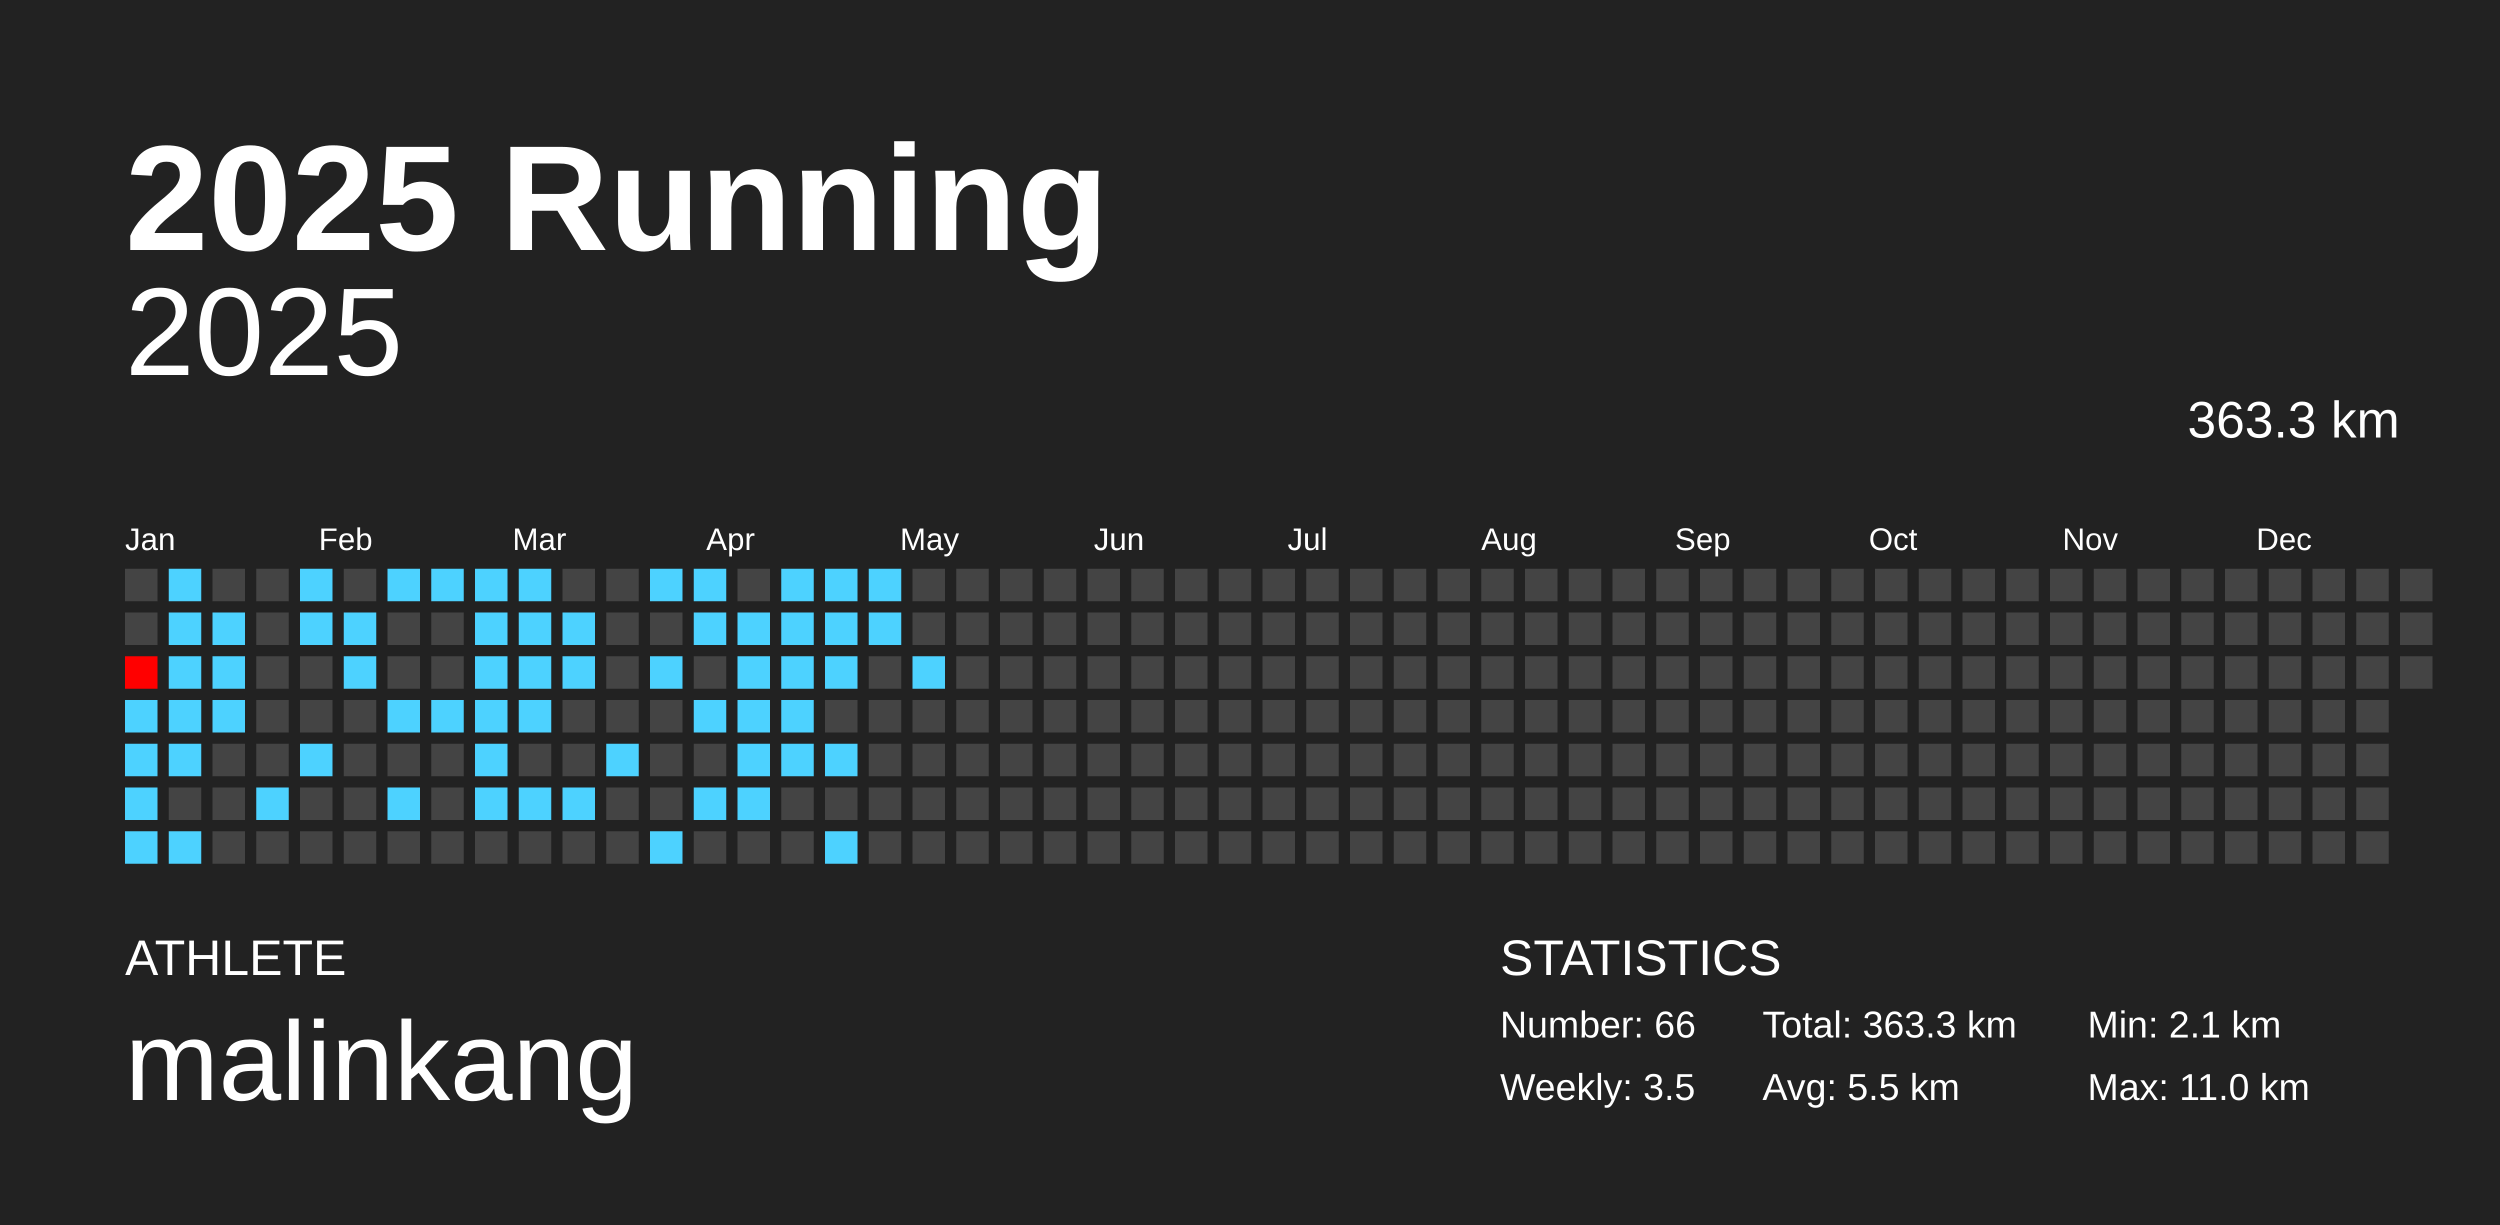
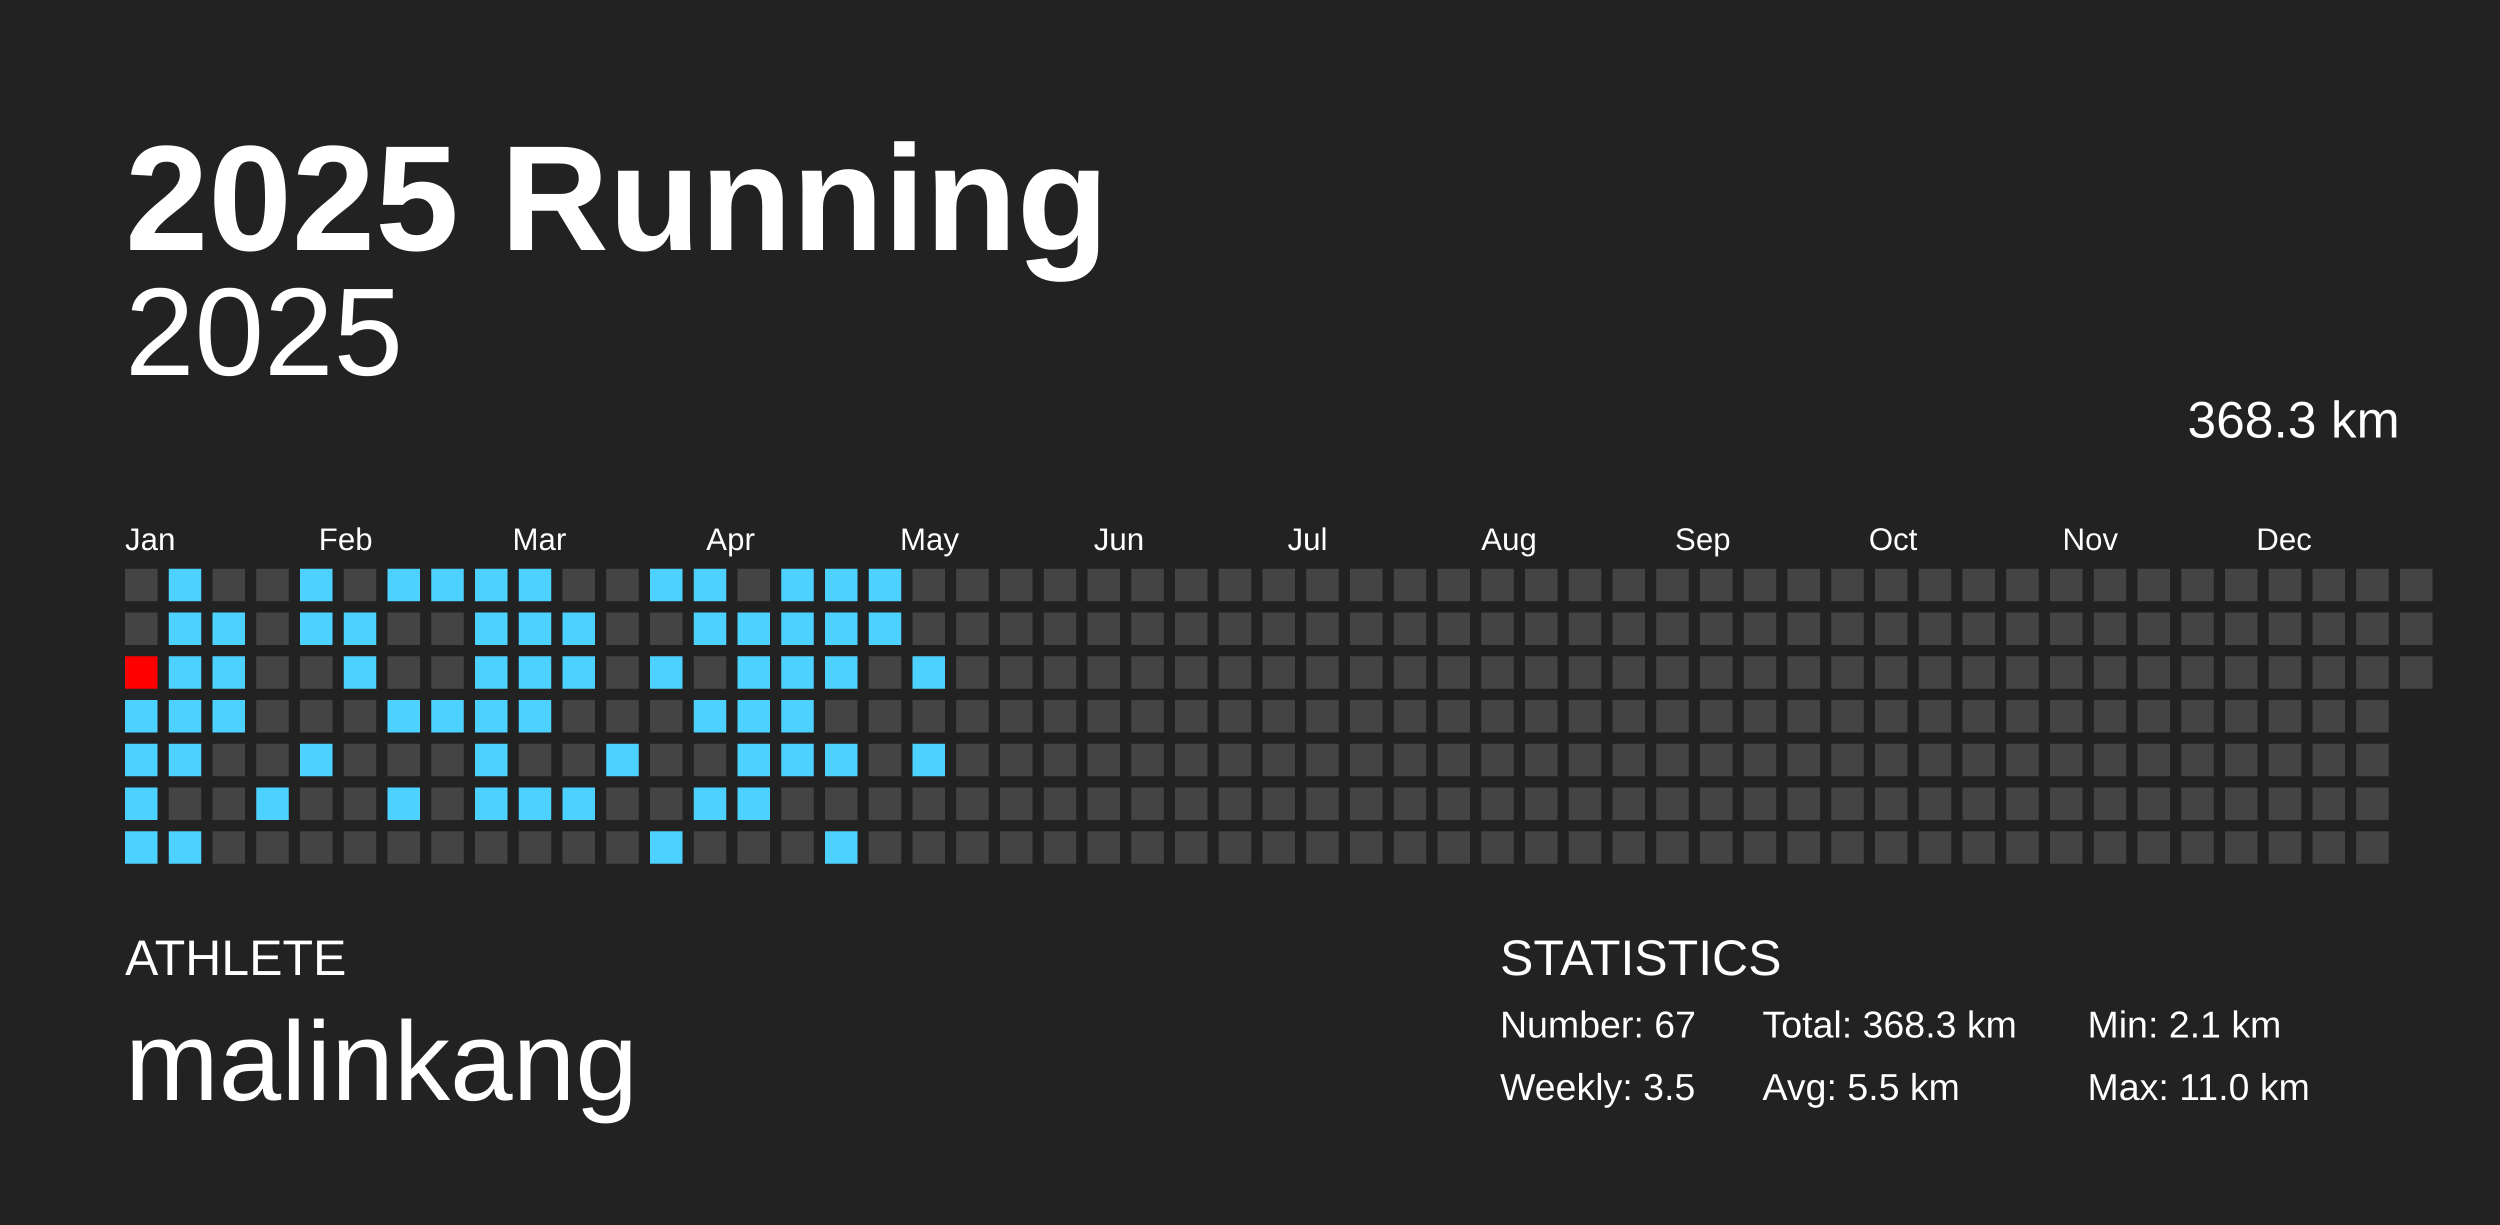
<svg xmlns="http://www.w3.org/2000/svg" baseProfile="full" height="98mm" version="1.1" viewBox="0,0,200,98" width="200mm">
  <defs />
  <rect fill="#222222" height="98" width="200" x="0" y="0" />
  <text fill="#FFFFFF" style="font-size:12px; font-family:Arial; font-weight:bold;" x="10" y="20">2025 Running</text>
  <text fill="#FFFFFF" style="font-size:4px; font-family:Arial" x="10" y="78">ATHLETE</text>
  <text fill="#FFFFFF" style="font-size:9px; font-family:Arial" x="10" y="88">malinkang</text>
  <text fill="#FFFFFF" style="font-size:4px; font-family:Arial" x="120" y="78">STATISTICS</text>
-   <text fill="#FFFFFF" style="font-size:3px; font-family:Arial" x="120" y="83">Number: 66</text>
+   <text fill="#FFFFFF" style="font-size:3px; font-family:Arial" x="120" y="83">Number: 67</text>
  <text fill="#FFFFFF" style="font-size:3px; font-family:Arial" x="120" y="88">Weekly: 3.5</text>
-   <text fill="#FFFFFF" style="font-size:3px; font-family:Arial" x="141" y="83">Total: 363.3 km</text>
+   <text fill="#FFFFFF" style="font-size:3px; font-family:Arial" x="141" y="83">Total: 368.3 km</text>
  <text fill="#FFFFFF" style="font-size:3px; font-family:Arial" x="141" y="88">Avg: 5.5 km</text>
  <text fill="#FFFFFF" style="font-size:3px; font-family:Arial" x="167" y="83">Min: 2.1 km</text>
  <text fill="#FFFFFF" style="font-size:3px; font-family:Arial" x="167" y="88">Max: 11.0 km</text>
  <text alignment-baseline="hanging" fill="#FFFFFF" style="font-size:10.0px; font-family:Arial;" x="10" y="30">2025</text>
-   <text alignment-baseline="hanging" fill="#FFFFFF" style="font-size:4.125px; font-family:Arial;" x="175" y="35">363.3 km</text>
+   <text alignment-baseline="hanging" fill="#FFFFFF" style="font-size:4.125px; font-family:Arial;" x="175" y="35">368.3 km</text>
  <text fill="#FFFFFF" style="font-size:2.5px; font-family:Arial" x="10.0" y="44">Jan</text>
  <text fill="#FFFFFF" style="font-size:2.5px; font-family:Arial" x="25.5" y="44">Feb</text>
  <text fill="#FFFFFF" style="font-size:2.5px; font-family:Arial" x="41.0" y="44">Mar</text>
  <text fill="#FFFFFF" style="font-size:2.5px; font-family:Arial" x="56.5" y="44">Apr</text>
  <text fill="#FFFFFF" style="font-size:2.5px; font-family:Arial" x="72.0" y="44">May</text>
  <text fill="#FFFFFF" style="font-size:2.5px; font-family:Arial" x="87.5" y="44">Jun</text>
  <text fill="#FFFFFF" style="font-size:2.5px; font-family:Arial" x="103.0" y="44">Jul</text>
  <text fill="#FFFFFF" style="font-size:2.5px; font-family:Arial" x="118.5" y="44">Aug</text>
  <text fill="#FFFFFF" style="font-size:2.5px; font-family:Arial" x="134.0" y="44">Sep</text>
  <text fill="#FFFFFF" style="font-size:2.5px; font-family:Arial" x="149.5" y="44">Oct</text>
  <text fill="#FFFFFF" style="font-size:2.5px; font-family:Arial" x="165.0" y="44">Nov</text>
  <text fill="#FFFFFF" style="font-size:2.5px; font-family:Arial" x="180.5" y="44">Dec</text>
  <rect fill="#444444" height="2.6" width="2.6" x="10.0" y="45.5" />
  <rect fill="#444444" height="2.6" width="2.6" x="10.0" y="49.0" />
  <rect fill="#ff0000" height="2.6" width="2.6" x="10.0" y="52.5" />
  <rect fill="#4dd2ff" height="2.6" width="2.6" x="10.0" y="56.0" />
  <rect fill="#4dd2ff" height="2.6" width="2.6" x="10.0" y="59.5" />
  <rect fill="#4dd2ff" height="2.6" width="2.6" x="10.0" y="63.0" />
  <rect fill="#4dd2ff" height="2.6" width="2.6" x="10.0" y="66.5" />
  <rect fill="#4dd2ff" height="2.6" width="2.6" x="13.5" y="45.5" />
  <rect fill="#4dd2ff" height="2.6" width="2.6" x="13.5" y="49.0" />
  <rect fill="#4dd2ff" height="2.6" width="2.6" x="13.5" y="52.5" />
  <rect fill="#4dd2ff" height="2.6" width="2.6" x="13.5" y="56.0" />
  <rect fill="#4dd2ff" height="2.6" width="2.6" x="13.5" y="59.5" />
  <rect fill="#444444" height="2.6" width="2.6" x="13.5" y="63.0" />
  <rect fill="#4dd2ff" height="2.6" width="2.6" x="13.5" y="66.5" />
  <rect fill="#444444" height="2.6" width="2.6" x="17.0" y="45.5" />
  <rect fill="#4dd2ff" height="2.6" width="2.6" x="17.0" y="49.0" />
  <rect fill="#4dd2ff" height="2.6" width="2.6" x="17.0" y="52.5" />
  <rect fill="#4dd2ff" height="2.6" width="2.6" x="17.0" y="56.0" />
  <rect fill="#444444" height="2.6" width="2.6" x="17.0" y="59.5" />
  <rect fill="#444444" height="2.6" width="2.6" x="17.0" y="63.0" />
  <rect fill="#444444" height="2.6" width="2.6" x="17.0" y="66.5" />
  <rect fill="#444444" height="2.6" width="2.6" x="20.5" y="45.5" />
  <rect fill="#444444" height="2.6" width="2.6" x="20.5" y="49.0" />
  <rect fill="#444444" height="2.6" width="2.6" x="20.5" y="52.5" />
  <rect fill="#444444" height="2.6" width="2.6" x="20.5" y="56.0" />
  <rect fill="#444444" height="2.6" width="2.6" x="20.5" y="59.5" />
  <rect fill="#4dd2ff" height="2.6" width="2.6" x="20.5" y="63.0" />
  <rect fill="#444444" height="2.6" width="2.6" x="20.5" y="66.5" />
  <rect fill="#4dd2ff" height="2.6" width="2.6" x="24.0" y="45.5" />
  <rect fill="#4dd2ff" height="2.6" width="2.6" x="24.0" y="49.0" />
  <rect fill="#444444" height="2.6" width="2.6" x="24.0" y="52.5" />
  <rect fill="#444444" height="2.6" width="2.6" x="24.0" y="56.0" />
  <rect fill="#4dd2ff" height="2.6" width="2.6" x="24.0" y="59.5" />
  <rect fill="#444444" height="2.6" width="2.6" x="24.0" y="63.0" />
  <rect fill="#444444" height="2.6" width="2.6" x="24.0" y="66.5" />
  <rect fill="#444444" height="2.6" width="2.6" x="27.5" y="45.5" />
  <rect fill="#4dd2ff" height="2.6" width="2.6" x="27.5" y="49.0" />
  <rect fill="#4dd2ff" height="2.6" width="2.6" x="27.5" y="52.5" />
  <rect fill="#444444" height="2.6" width="2.6" x="27.5" y="56.0" />
  <rect fill="#444444" height="2.6" width="2.6" x="27.5" y="59.5" />
  <rect fill="#444444" height="2.6" width="2.6" x="27.5" y="63.0" />
  <rect fill="#444444" height="2.6" width="2.6" x="27.5" y="66.5" />
  <rect fill="#4dd2ff" height="2.6" width="2.6" x="31.0" y="45.5" />
  <rect fill="#444444" height="2.6" width="2.6" x="31.0" y="49.0" />
  <rect fill="#444444" height="2.6" width="2.6" x="31.0" y="52.5" />
  <rect fill="#4dd2ff" height="2.6" width="2.6" x="31.0" y="56.0" />
  <rect fill="#444444" height="2.6" width="2.6" x="31.0" y="59.5" />
  <rect fill="#4dd2ff" height="2.6" width="2.6" x="31.0" y="63.0" />
  <rect fill="#444444" height="2.6" width="2.6" x="31.0" y="66.5" />
  <rect fill="#4dd2ff" height="2.6" width="2.6" x="34.5" y="45.5" />
  <rect fill="#444444" height="2.6" width="2.6" x="34.5" y="49.0" />
  <rect fill="#444444" height="2.6" width="2.6" x="34.5" y="52.5" />
  <rect fill="#4dd2ff" height="2.6" width="2.6" x="34.5" y="56.0" />
  <rect fill="#444444" height="2.6" width="2.6" x="34.5" y="59.5" />
  <rect fill="#444444" height="2.6" width="2.6" x="34.5" y="63.0" />
  <rect fill="#444444" height="2.6" width="2.6" x="34.5" y="66.5" />
  <rect fill="#4dd2ff" height="2.6" width="2.6" x="38.0" y="45.5" />
  <rect fill="#4dd2ff" height="2.6" width="2.6" x="38.0" y="49.0" />
  <rect fill="#4dd2ff" height="2.6" width="2.6" x="38.0" y="52.5" />
  <rect fill="#4dd2ff" height="2.6" width="2.6" x="38.0" y="56.0" />
  <rect fill="#4dd2ff" height="2.6" width="2.6" x="38.0" y="59.5" />
  <rect fill="#4dd2ff" height="2.6" width="2.6" x="38.0" y="63.0" />
  <rect fill="#444444" height="2.6" width="2.6" x="38.0" y="66.5" />
  <rect fill="#4dd2ff" height="2.6" width="2.6" x="41.5" y="45.5" />
  <rect fill="#4dd2ff" height="2.6" width="2.6" x="41.5" y="49.0" />
  <rect fill="#4dd2ff" height="2.6" width="2.6" x="41.5" y="52.5" />
  <rect fill="#4dd2ff" height="2.6" width="2.6" x="41.5" y="56.0" />
  <rect fill="#444444" height="2.6" width="2.6" x="41.5" y="59.5" />
  <rect fill="#4dd2ff" height="2.6" width="2.6" x="41.5" y="63.0" />
  <rect fill="#444444" height="2.6" width="2.6" x="41.5" y="66.5" />
  <rect fill="#444444" height="2.6" width="2.6" x="45.0" y="45.5" />
  <rect fill="#4dd2ff" height="2.6" width="2.6" x="45.0" y="49.0" />
  <rect fill="#4dd2ff" height="2.6" width="2.6" x="45.0" y="52.5" />
  <rect fill="#444444" height="2.6" width="2.6" x="45.0" y="56.0" />
  <rect fill="#444444" height="2.6" width="2.6" x="45.0" y="59.5" />
  <rect fill="#4dd2ff" height="2.6" width="2.6" x="45.0" y="63.0" />
  <rect fill="#444444" height="2.6" width="2.6" x="45.0" y="66.5" />
  <rect fill="#444444" height="2.6" width="2.6" x="48.5" y="45.5" />
  <rect fill="#444444" height="2.6" width="2.6" x="48.5" y="49.0" />
  <rect fill="#444444" height="2.6" width="2.6" x="48.5" y="52.5" />
  <rect fill="#444444" height="2.6" width="2.6" x="48.5" y="56.0" />
  <rect fill="#4dd2ff" height="2.6" width="2.6" x="48.5" y="59.5" />
  <rect fill="#444444" height="2.6" width="2.6" x="48.5" y="63.0" />
  <rect fill="#444444" height="2.6" width="2.6" x="48.5" y="66.5" />
  <rect fill="#4dd2ff" height="2.6" width="2.6" x="52.0" y="45.5" />
  <rect fill="#444444" height="2.6" width="2.6" x="52.0" y="49.0" />
  <rect fill="#4dd2ff" height="2.6" width="2.6" x="52.0" y="52.5" />
  <rect fill="#444444" height="2.6" width="2.6" x="52.0" y="56.0" />
  <rect fill="#444444" height="2.6" width="2.6" x="52.0" y="59.5" />
  <rect fill="#444444" height="2.6" width="2.6" x="52.0" y="63.0" />
  <rect fill="#4dd2ff" height="2.6" width="2.6" x="52.0" y="66.5" />
  <rect fill="#4dd2ff" height="2.6" width="2.6" x="55.5" y="45.5" />
  <rect fill="#4dd2ff" height="2.6" width="2.6" x="55.5" y="49.0" />
  <rect fill="#444444" height="2.6" width="2.6" x="55.5" y="52.5" />
  <rect fill="#4dd2ff" height="2.6" width="2.6" x="55.5" y="56.0" />
  <rect fill="#444444" height="2.6" width="2.6" x="55.5" y="59.5" />
  <rect fill="#4dd2ff" height="2.6" width="2.6" x="55.5" y="63.0" />
  <rect fill="#444444" height="2.6" width="2.6" x="55.5" y="66.5" />
  <rect fill="#444444" height="2.6" width="2.6" x="59.0" y="45.5" />
  <rect fill="#4dd2ff" height="2.6" width="2.6" x="59.0" y="49.0" />
  <rect fill="#4dd2ff" height="2.6" width="2.6" x="59.0" y="52.5" />
  <rect fill="#4dd2ff" height="2.6" width="2.6" x="59.0" y="56.0" />
  <rect fill="#4dd2ff" height="2.6" width="2.6" x="59.0" y="59.5" />
  <rect fill="#4dd2ff" height="2.6" width="2.6" x="59.0" y="63.0" />
  <rect fill="#444444" height="2.6" width="2.6" x="59.0" y="66.5" />
  <rect fill="#4dd2ff" height="2.6" width="2.6" x="62.5" y="45.5" />
  <rect fill="#4dd2ff" height="2.6" width="2.6" x="62.5" y="49.0" />
  <rect fill="#4dd2ff" height="2.6" width="2.6" x="62.5" y="52.5" />
  <rect fill="#4dd2ff" height="2.6" width="2.6" x="62.5" y="56.0" />
  <rect fill="#4dd2ff" height="2.6" width="2.6" x="62.5" y="59.5" />
  <rect fill="#444444" height="2.6" width="2.6" x="62.5" y="63.0" />
  <rect fill="#444444" height="2.6" width="2.6" x="62.5" y="66.5" />
  <rect fill="#4dd2ff" height="2.6" width="2.6" x="66.0" y="45.5" />
  <rect fill="#4dd2ff" height="2.6" width="2.6" x="66.0" y="49.0" />
  <rect fill="#4dd2ff" height="2.6" width="2.6" x="66.0" y="52.5" />
  <rect fill="#444444" height="2.6" width="2.6" x="66.0" y="56.0" />
  <rect fill="#4dd2ff" height="2.6" width="2.6" x="66.0" y="59.5" />
  <rect fill="#444444" height="2.6" width="2.6" x="66.0" y="63.0" />
  <rect fill="#4dd2ff" height="2.6" width="2.6" x="66.0" y="66.5" />
  <rect fill="#4dd2ff" height="2.6" width="2.6" x="69.5" y="45.5" />
  <rect fill="#4dd2ff" height="2.6" width="2.6" x="69.5" y="49.0" />
  <rect fill="#444444" height="2.6" width="2.6" x="69.5" y="52.5" />
  <rect fill="#444444" height="2.6" width="2.6" x="69.5" y="56.0" />
  <rect fill="#444444" height="2.6" width="2.6" x="69.5" y="59.5" />
  <rect fill="#444444" height="2.6" width="2.6" x="69.5" y="63.0" />
  <rect fill="#444444" height="2.6" width="2.6" x="69.5" y="66.5" />
  <rect fill="#444444" height="2.6" width="2.6" x="73.0" y="45.5" />
  <rect fill="#444444" height="2.6" width="2.6" x="73.0" y="49.0" />
  <rect fill="#4dd2ff" height="2.6" width="2.6" x="73.0" y="52.5" />
  <rect fill="#444444" height="2.6" width="2.6" x="73.0" y="56.0" />
-   <rect fill="#444444" height="2.6" width="2.6" x="73.0" y="59.5" />
+   <rect fill="#4dd2ff" height="2.6" width="2.6" x="73.0" y="59.5" />
  <rect fill="#444444" height="2.6" width="2.6" x="73.0" y="63.0" />
  <rect fill="#444444" height="2.6" width="2.6" x="73.0" y="66.5" />
  <rect fill="#444444" height="2.6" width="2.6" x="76.5" y="45.5" />
  <rect fill="#444444" height="2.6" width="2.6" x="76.5" y="49.0" />
  <rect fill="#444444" height="2.6" width="2.6" x="76.5" y="52.5" />
  <rect fill="#444444" height="2.6" width="2.6" x="76.5" y="56.0" />
  <rect fill="#444444" height="2.6" width="2.6" x="76.5" y="59.5" />
  <rect fill="#444444" height="2.6" width="2.6" x="76.5" y="63.0" />
  <rect fill="#444444" height="2.6" width="2.6" x="76.5" y="66.5" />
  <rect fill="#444444" height="2.6" width="2.6" x="80.0" y="45.5" />
  <rect fill="#444444" height="2.6" width="2.6" x="80.0" y="49.0" />
  <rect fill="#444444" height="2.6" width="2.6" x="80.0" y="52.5" />
  <rect fill="#444444" height="2.6" width="2.6" x="80.0" y="56.0" />
  <rect fill="#444444" height="2.6" width="2.6" x="80.0" y="59.5" />
  <rect fill="#444444" height="2.6" width="2.6" x="80.0" y="63.0" />
  <rect fill="#444444" height="2.6" width="2.6" x="80.0" y="66.5" />
  <rect fill="#444444" height="2.6" width="2.6" x="83.5" y="45.5" />
  <rect fill="#444444" height="2.6" width="2.6" x="83.5" y="49.0" />
  <rect fill="#444444" height="2.6" width="2.6" x="83.5" y="52.5" />
  <rect fill="#444444" height="2.6" width="2.6" x="83.5" y="56.0" />
  <rect fill="#444444" height="2.6" width="2.6" x="83.5" y="59.5" />
  <rect fill="#444444" height="2.6" width="2.6" x="83.5" y="63.0" />
  <rect fill="#444444" height="2.6" width="2.6" x="83.5" y="66.5" />
  <rect fill="#444444" height="2.6" width="2.6" x="87.0" y="45.5" />
  <rect fill="#444444" height="2.6" width="2.6" x="87.0" y="49.0" />
  <rect fill="#444444" height="2.6" width="2.6" x="87.0" y="52.5" />
  <rect fill="#444444" height="2.6" width="2.6" x="87.0" y="56.0" />
  <rect fill="#444444" height="2.6" width="2.6" x="87.0" y="59.5" />
  <rect fill="#444444" height="2.6" width="2.6" x="87.0" y="63.0" />
  <rect fill="#444444" height="2.6" width="2.6" x="87.0" y="66.5" />
  <rect fill="#444444" height="2.6" width="2.6" x="90.5" y="45.5" />
  <rect fill="#444444" height="2.6" width="2.6" x="90.5" y="49.0" />
  <rect fill="#444444" height="2.6" width="2.6" x="90.5" y="52.5" />
  <rect fill="#444444" height="2.6" width="2.6" x="90.5" y="56.0" />
  <rect fill="#444444" height="2.6" width="2.6" x="90.5" y="59.5" />
  <rect fill="#444444" height="2.6" width="2.6" x="90.5" y="63.0" />
  <rect fill="#444444" height="2.6" width="2.6" x="90.5" y="66.5" />
  <rect fill="#444444" height="2.6" width="2.6" x="94.0" y="45.5" />
  <rect fill="#444444" height="2.6" width="2.6" x="94.0" y="49.0" />
  <rect fill="#444444" height="2.6" width="2.6" x="94.0" y="52.5" />
  <rect fill="#444444" height="2.6" width="2.6" x="94.0" y="56.0" />
  <rect fill="#444444" height="2.6" width="2.6" x="94.0" y="59.5" />
  <rect fill="#444444" height="2.6" width="2.6" x="94.0" y="63.0" />
  <rect fill="#444444" height="2.6" width="2.6" x="94.0" y="66.5" />
  <rect fill="#444444" height="2.6" width="2.6" x="97.5" y="45.5" />
  <rect fill="#444444" height="2.6" width="2.6" x="97.5" y="49.0" />
  <rect fill="#444444" height="2.6" width="2.6" x="97.5" y="52.5" />
  <rect fill="#444444" height="2.6" width="2.6" x="97.5" y="56.0" />
  <rect fill="#444444" height="2.6" width="2.6" x="97.5" y="59.5" />
  <rect fill="#444444" height="2.6" width="2.6" x="97.5" y="63.0" />
  <rect fill="#444444" height="2.6" width="2.6" x="97.5" y="66.5" />
  <rect fill="#444444" height="2.6" width="2.6" x="101.0" y="45.5" />
  <rect fill="#444444" height="2.6" width="2.6" x="101.0" y="49.0" />
  <rect fill="#444444" height="2.6" width="2.6" x="101.0" y="52.5" />
  <rect fill="#444444" height="2.6" width="2.6" x="101.0" y="56.0" />
  <rect fill="#444444" height="2.6" width="2.6" x="101.0" y="59.5" />
  <rect fill="#444444" height="2.6" width="2.6" x="101.0" y="63.0" />
  <rect fill="#444444" height="2.6" width="2.6" x="101.0" y="66.5" />
  <rect fill="#444444" height="2.6" width="2.6" x="104.5" y="45.5" />
  <rect fill="#444444" height="2.6" width="2.6" x="104.5" y="49.0" />
  <rect fill="#444444" height="2.6" width="2.6" x="104.5" y="52.5" />
  <rect fill="#444444" height="2.6" width="2.6" x="104.5" y="56.0" />
  <rect fill="#444444" height="2.6" width="2.6" x="104.5" y="59.5" />
  <rect fill="#444444" height="2.6" width="2.6" x="104.5" y="63.0" />
  <rect fill="#444444" height="2.6" width="2.6" x="104.5" y="66.5" />
  <rect fill="#444444" height="2.6" width="2.6" x="108.0" y="45.5" />
  <rect fill="#444444" height="2.6" width="2.6" x="108.0" y="49.0" />
  <rect fill="#444444" height="2.6" width="2.6" x="108.0" y="52.5" />
  <rect fill="#444444" height="2.6" width="2.6" x="108.0" y="56.0" />
  <rect fill="#444444" height="2.6" width="2.6" x="108.0" y="59.5" />
  <rect fill="#444444" height="2.6" width="2.6" x="108.0" y="63.0" />
  <rect fill="#444444" height="2.6" width="2.6" x="108.0" y="66.5" />
  <rect fill="#444444" height="2.6" width="2.6" x="111.5" y="45.5" />
  <rect fill="#444444" height="2.6" width="2.6" x="111.5" y="49.0" />
  <rect fill="#444444" height="2.6" width="2.6" x="111.5" y="52.5" />
  <rect fill="#444444" height="2.6" width="2.6" x="111.5" y="56.0" />
  <rect fill="#444444" height="2.6" width="2.6" x="111.5" y="59.5" />
  <rect fill="#444444" height="2.6" width="2.6" x="111.5" y="63.0" />
  <rect fill="#444444" height="2.6" width="2.6" x="111.5" y="66.5" />
  <rect fill="#444444" height="2.6" width="2.6" x="115.0" y="45.5" />
  <rect fill="#444444" height="2.6" width="2.6" x="115.0" y="49.0" />
  <rect fill="#444444" height="2.6" width="2.6" x="115.0" y="52.5" />
  <rect fill="#444444" height="2.6" width="2.6" x="115.0" y="56.0" />
  <rect fill="#444444" height="2.6" width="2.6" x="115.0" y="59.5" />
  <rect fill="#444444" height="2.6" width="2.6" x="115.0" y="63.0" />
  <rect fill="#444444" height="2.6" width="2.6" x="115.0" y="66.5" />
  <rect fill="#444444" height="2.6" width="2.6" x="118.5" y="45.5" />
  <rect fill="#444444" height="2.6" width="2.6" x="118.5" y="49.0" />
  <rect fill="#444444" height="2.6" width="2.6" x="118.5" y="52.5" />
  <rect fill="#444444" height="2.6" width="2.6" x="118.5" y="56.0" />
  <rect fill="#444444" height="2.6" width="2.6" x="118.5" y="59.5" />
  <rect fill="#444444" height="2.6" width="2.6" x="118.5" y="63.0" />
  <rect fill="#444444" height="2.6" width="2.6" x="118.5" y="66.5" />
  <rect fill="#444444" height="2.6" width="2.6" x="122.0" y="45.5" />
  <rect fill="#444444" height="2.6" width="2.6" x="122.0" y="49.0" />
  <rect fill="#444444" height="2.6" width="2.6" x="122.0" y="52.5" />
  <rect fill="#444444" height="2.6" width="2.6" x="122.0" y="56.0" />
  <rect fill="#444444" height="2.6" width="2.6" x="122.0" y="59.5" />
  <rect fill="#444444" height="2.6" width="2.6" x="122.0" y="63.0" />
  <rect fill="#444444" height="2.6" width="2.6" x="122.0" y="66.5" />
  <rect fill="#444444" height="2.6" width="2.6" x="125.5" y="45.5" />
  <rect fill="#444444" height="2.6" width="2.6" x="125.5" y="49.0" />
  <rect fill="#444444" height="2.6" width="2.6" x="125.5" y="52.5" />
  <rect fill="#444444" height="2.6" width="2.6" x="125.5" y="56.0" />
  <rect fill="#444444" height="2.6" width="2.6" x="125.5" y="59.5" />
  <rect fill="#444444" height="2.6" width="2.6" x="125.5" y="63.0" />
  <rect fill="#444444" height="2.6" width="2.6" x="125.5" y="66.5" />
  <rect fill="#444444" height="2.6" width="2.6" x="129.0" y="45.5" />
  <rect fill="#444444" height="2.6" width="2.6" x="129.0" y="49.0" />
  <rect fill="#444444" height="2.6" width="2.6" x="129.0" y="52.5" />
  <rect fill="#444444" height="2.6" width="2.6" x="129.0" y="56.0" />
  <rect fill="#444444" height="2.6" width="2.6" x="129.0" y="59.5" />
  <rect fill="#444444" height="2.6" width="2.6" x="129.0" y="63.0" />
  <rect fill="#444444" height="2.6" width="2.6" x="129.0" y="66.5" />
  <rect fill="#444444" height="2.6" width="2.6" x="132.5" y="45.5" />
  <rect fill="#444444" height="2.6" width="2.6" x="132.5" y="49.0" />
  <rect fill="#444444" height="2.6" width="2.6" x="132.5" y="52.5" />
  <rect fill="#444444" height="2.6" width="2.6" x="132.5" y="56.0" />
  <rect fill="#444444" height="2.6" width="2.6" x="132.5" y="59.5" />
  <rect fill="#444444" height="2.6" width="2.6" x="132.5" y="63.0" />
  <rect fill="#444444" height="2.6" width="2.6" x="132.5" y="66.5" />
  <rect fill="#444444" height="2.6" width="2.6" x="136.0" y="45.5" />
  <rect fill="#444444" height="2.6" width="2.6" x="136.0" y="49.0" />
  <rect fill="#444444" height="2.6" width="2.6" x="136.0" y="52.5" />
  <rect fill="#444444" height="2.6" width="2.6" x="136.0" y="56.0" />
  <rect fill="#444444" height="2.6" width="2.6" x="136.0" y="59.5" />
  <rect fill="#444444" height="2.6" width="2.6" x="136.0" y="63.0" />
  <rect fill="#444444" height="2.6" width="2.6" x="136.0" y="66.5" />
  <rect fill="#444444" height="2.6" width="2.6" x="139.5" y="45.5" />
  <rect fill="#444444" height="2.6" width="2.6" x="139.5" y="49.0" />
  <rect fill="#444444" height="2.6" width="2.6" x="139.5" y="52.5" />
  <rect fill="#444444" height="2.6" width="2.6" x="139.5" y="56.0" />
  <rect fill="#444444" height="2.6" width="2.6" x="139.5" y="59.5" />
  <rect fill="#444444" height="2.6" width="2.6" x="139.5" y="63.0" />
  <rect fill="#444444" height="2.6" width="2.6" x="139.5" y="66.5" />
  <rect fill="#444444" height="2.6" width="2.6" x="143.0" y="45.5" />
  <rect fill="#444444" height="2.6" width="2.6" x="143.0" y="49.0" />
  <rect fill="#444444" height="2.6" width="2.6" x="143.0" y="52.5" />
  <rect fill="#444444" height="2.6" width="2.6" x="143.0" y="56.0" />
  <rect fill="#444444" height="2.6" width="2.6" x="143.0" y="59.5" />
  <rect fill="#444444" height="2.6" width="2.6" x="143.0" y="63.0" />
  <rect fill="#444444" height="2.6" width="2.6" x="143.0" y="66.5" />
  <rect fill="#444444" height="2.6" width="2.6" x="146.5" y="45.5" />
  <rect fill="#444444" height="2.6" width="2.6" x="146.5" y="49.0" />
  <rect fill="#444444" height="2.6" width="2.6" x="146.5" y="52.5" />
  <rect fill="#444444" height="2.6" width="2.6" x="146.5" y="56.0" />
  <rect fill="#444444" height="2.6" width="2.6" x="146.5" y="59.5" />
  <rect fill="#444444" height="2.6" width="2.6" x="146.5" y="63.0" />
  <rect fill="#444444" height="2.6" width="2.6" x="146.5" y="66.5" />
  <rect fill="#444444" height="2.6" width="2.6" x="150.0" y="45.5" />
  <rect fill="#444444" height="2.6" width="2.6" x="150.0" y="49.0" />
  <rect fill="#444444" height="2.6" width="2.6" x="150.0" y="52.5" />
  <rect fill="#444444" height="2.6" width="2.6" x="150.0" y="56.0" />
  <rect fill="#444444" height="2.6" width="2.6" x="150.0" y="59.5" />
  <rect fill="#444444" height="2.6" width="2.6" x="150.0" y="63.0" />
  <rect fill="#444444" height="2.6" width="2.6" x="150.0" y="66.5" />
  <rect fill="#444444" height="2.6" width="2.6" x="153.5" y="45.5" />
  <rect fill="#444444" height="2.6" width="2.6" x="153.5" y="49.0" />
  <rect fill="#444444" height="2.6" width="2.6" x="153.5" y="52.5" />
  <rect fill="#444444" height="2.6" width="2.6" x="153.5" y="56.0" />
  <rect fill="#444444" height="2.6" width="2.6" x="153.5" y="59.5" />
  <rect fill="#444444" height="2.6" width="2.6" x="153.5" y="63.0" />
  <rect fill="#444444" height="2.6" width="2.6" x="153.5" y="66.5" />
  <rect fill="#444444" height="2.6" width="2.6" x="157.0" y="45.5" />
  <rect fill="#444444" height="2.6" width="2.6" x="157.0" y="49.0" />
  <rect fill="#444444" height="2.6" width="2.6" x="157.0" y="52.5" />
  <rect fill="#444444" height="2.6" width="2.6" x="157.0" y="56.0" />
  <rect fill="#444444" height="2.6" width="2.6" x="157.0" y="59.5" />
  <rect fill="#444444" height="2.6" width="2.6" x="157.0" y="63.0" />
  <rect fill="#444444" height="2.6" width="2.6" x="157.0" y="66.5" />
  <rect fill="#444444" height="2.6" width="2.6" x="160.5" y="45.5" />
  <rect fill="#444444" height="2.6" width="2.6" x="160.5" y="49.0" />
  <rect fill="#444444" height="2.6" width="2.6" x="160.5" y="52.5" />
  <rect fill="#444444" height="2.6" width="2.6" x="160.5" y="56.0" />
  <rect fill="#444444" height="2.6" width="2.6" x="160.5" y="59.5" />
  <rect fill="#444444" height="2.6" width="2.6" x="160.5" y="63.0" />
  <rect fill="#444444" height="2.6" width="2.6" x="160.5" y="66.5" />
  <rect fill="#444444" height="2.6" width="2.6" x="164.0" y="45.5" />
  <rect fill="#444444" height="2.6" width="2.6" x="164.0" y="49.0" />
  <rect fill="#444444" height="2.6" width="2.6" x="164.0" y="52.5" />
  <rect fill="#444444" height="2.6" width="2.6" x="164.0" y="56.0" />
  <rect fill="#444444" height="2.6" width="2.6" x="164.0" y="59.5" />
  <rect fill="#444444" height="2.6" width="2.6" x="164.0" y="63.0" />
  <rect fill="#444444" height="2.6" width="2.6" x="164.0" y="66.5" />
  <rect fill="#444444" height="2.6" width="2.6" x="167.5" y="45.5" />
  <rect fill="#444444" height="2.6" width="2.6" x="167.5" y="49.0" />
  <rect fill="#444444" height="2.6" width="2.6" x="167.5" y="52.5" />
  <rect fill="#444444" height="2.6" width="2.6" x="167.5" y="56.0" />
  <rect fill="#444444" height="2.6" width="2.6" x="167.5" y="59.5" />
  <rect fill="#444444" height="2.6" width="2.6" x="167.5" y="63.0" />
  <rect fill="#444444" height="2.6" width="2.6" x="167.5" y="66.5" />
  <rect fill="#444444" height="2.6" width="2.6" x="171.0" y="45.5" />
  <rect fill="#444444" height="2.6" width="2.6" x="171.0" y="49.0" />
  <rect fill="#444444" height="2.6" width="2.6" x="171.0" y="52.5" />
  <rect fill="#444444" height="2.6" width="2.6" x="171.0" y="56.0" />
  <rect fill="#444444" height="2.6" width="2.6" x="171.0" y="59.5" />
  <rect fill="#444444" height="2.6" width="2.6" x="171.0" y="63.0" />
  <rect fill="#444444" height="2.6" width="2.6" x="171.0" y="66.5" />
  <rect fill="#444444" height="2.6" width="2.6" x="174.5" y="45.5" />
  <rect fill="#444444" height="2.6" width="2.6" x="174.5" y="49.0" />
  <rect fill="#444444" height="2.6" width="2.6" x="174.5" y="52.5" />
  <rect fill="#444444" height="2.6" width="2.6" x="174.5" y="56.0" />
  <rect fill="#444444" height="2.6" width="2.6" x="174.5" y="59.5" />
  <rect fill="#444444" height="2.6" width="2.6" x="174.5" y="63.0" />
  <rect fill="#444444" height="2.6" width="2.6" x="174.5" y="66.5" />
  <rect fill="#444444" height="2.6" width="2.6" x="178.0" y="45.5" />
  <rect fill="#444444" height="2.6" width="2.6" x="178.0" y="49.0" />
  <rect fill="#444444" height="2.6" width="2.6" x="178.0" y="52.5" />
  <rect fill="#444444" height="2.6" width="2.6" x="178.0" y="56.0" />
  <rect fill="#444444" height="2.6" width="2.6" x="178.0" y="59.5" />
  <rect fill="#444444" height="2.6" width="2.6" x="178.0" y="63.0" />
  <rect fill="#444444" height="2.6" width="2.6" x="178.0" y="66.5" />
  <rect fill="#444444" height="2.6" width="2.6" x="181.5" y="45.5" />
  <rect fill="#444444" height="2.6" width="2.6" x="181.5" y="49.0" />
  <rect fill="#444444" height="2.6" width="2.6" x="181.5" y="52.5" />
  <rect fill="#444444" height="2.6" width="2.6" x="181.5" y="56.0" />
  <rect fill="#444444" height="2.6" width="2.6" x="181.5" y="59.5" />
  <rect fill="#444444" height="2.6" width="2.6" x="181.5" y="63.0" />
  <rect fill="#444444" height="2.6" width="2.6" x="181.5" y="66.5" />
  <rect fill="#444444" height="2.6" width="2.6" x="185.0" y="45.5" />
  <rect fill="#444444" height="2.6" width="2.6" x="185.0" y="49.0" />
  <rect fill="#444444" height="2.6" width="2.6" x="185.0" y="52.5" />
  <rect fill="#444444" height="2.6" width="2.6" x="185.0" y="56.0" />
  <rect fill="#444444" height="2.6" width="2.6" x="185.0" y="59.5" />
  <rect fill="#444444" height="2.6" width="2.6" x="185.0" y="63.0" />
  <rect fill="#444444" height="2.6" width="2.6" x="185.0" y="66.5" />
  <rect fill="#444444" height="2.6" width="2.6" x="188.5" y="45.5" />
  <rect fill="#444444" height="2.6" width="2.6" x="188.5" y="49.0" />
  <rect fill="#444444" height="2.6" width="2.6" x="188.5" y="52.5" />
  <rect fill="#444444" height="2.6" width="2.6" x="188.5" y="56.0" />
  <rect fill="#444444" height="2.6" width="2.6" x="188.5" y="59.5" />
  <rect fill="#444444" height="2.6" width="2.6" x="188.5" y="63.0" />
  <rect fill="#444444" height="2.6" width="2.6" x="188.5" y="66.5" />
  <rect fill="#444444" height="2.6" width="2.6" x="192.0" y="45.5" />
  <rect fill="#444444" height="2.6" width="2.6" x="192.0" y="49.0" />
  <rect fill="#444444" height="2.6" width="2.6" x="192.0" y="52.5" />
</svg>
